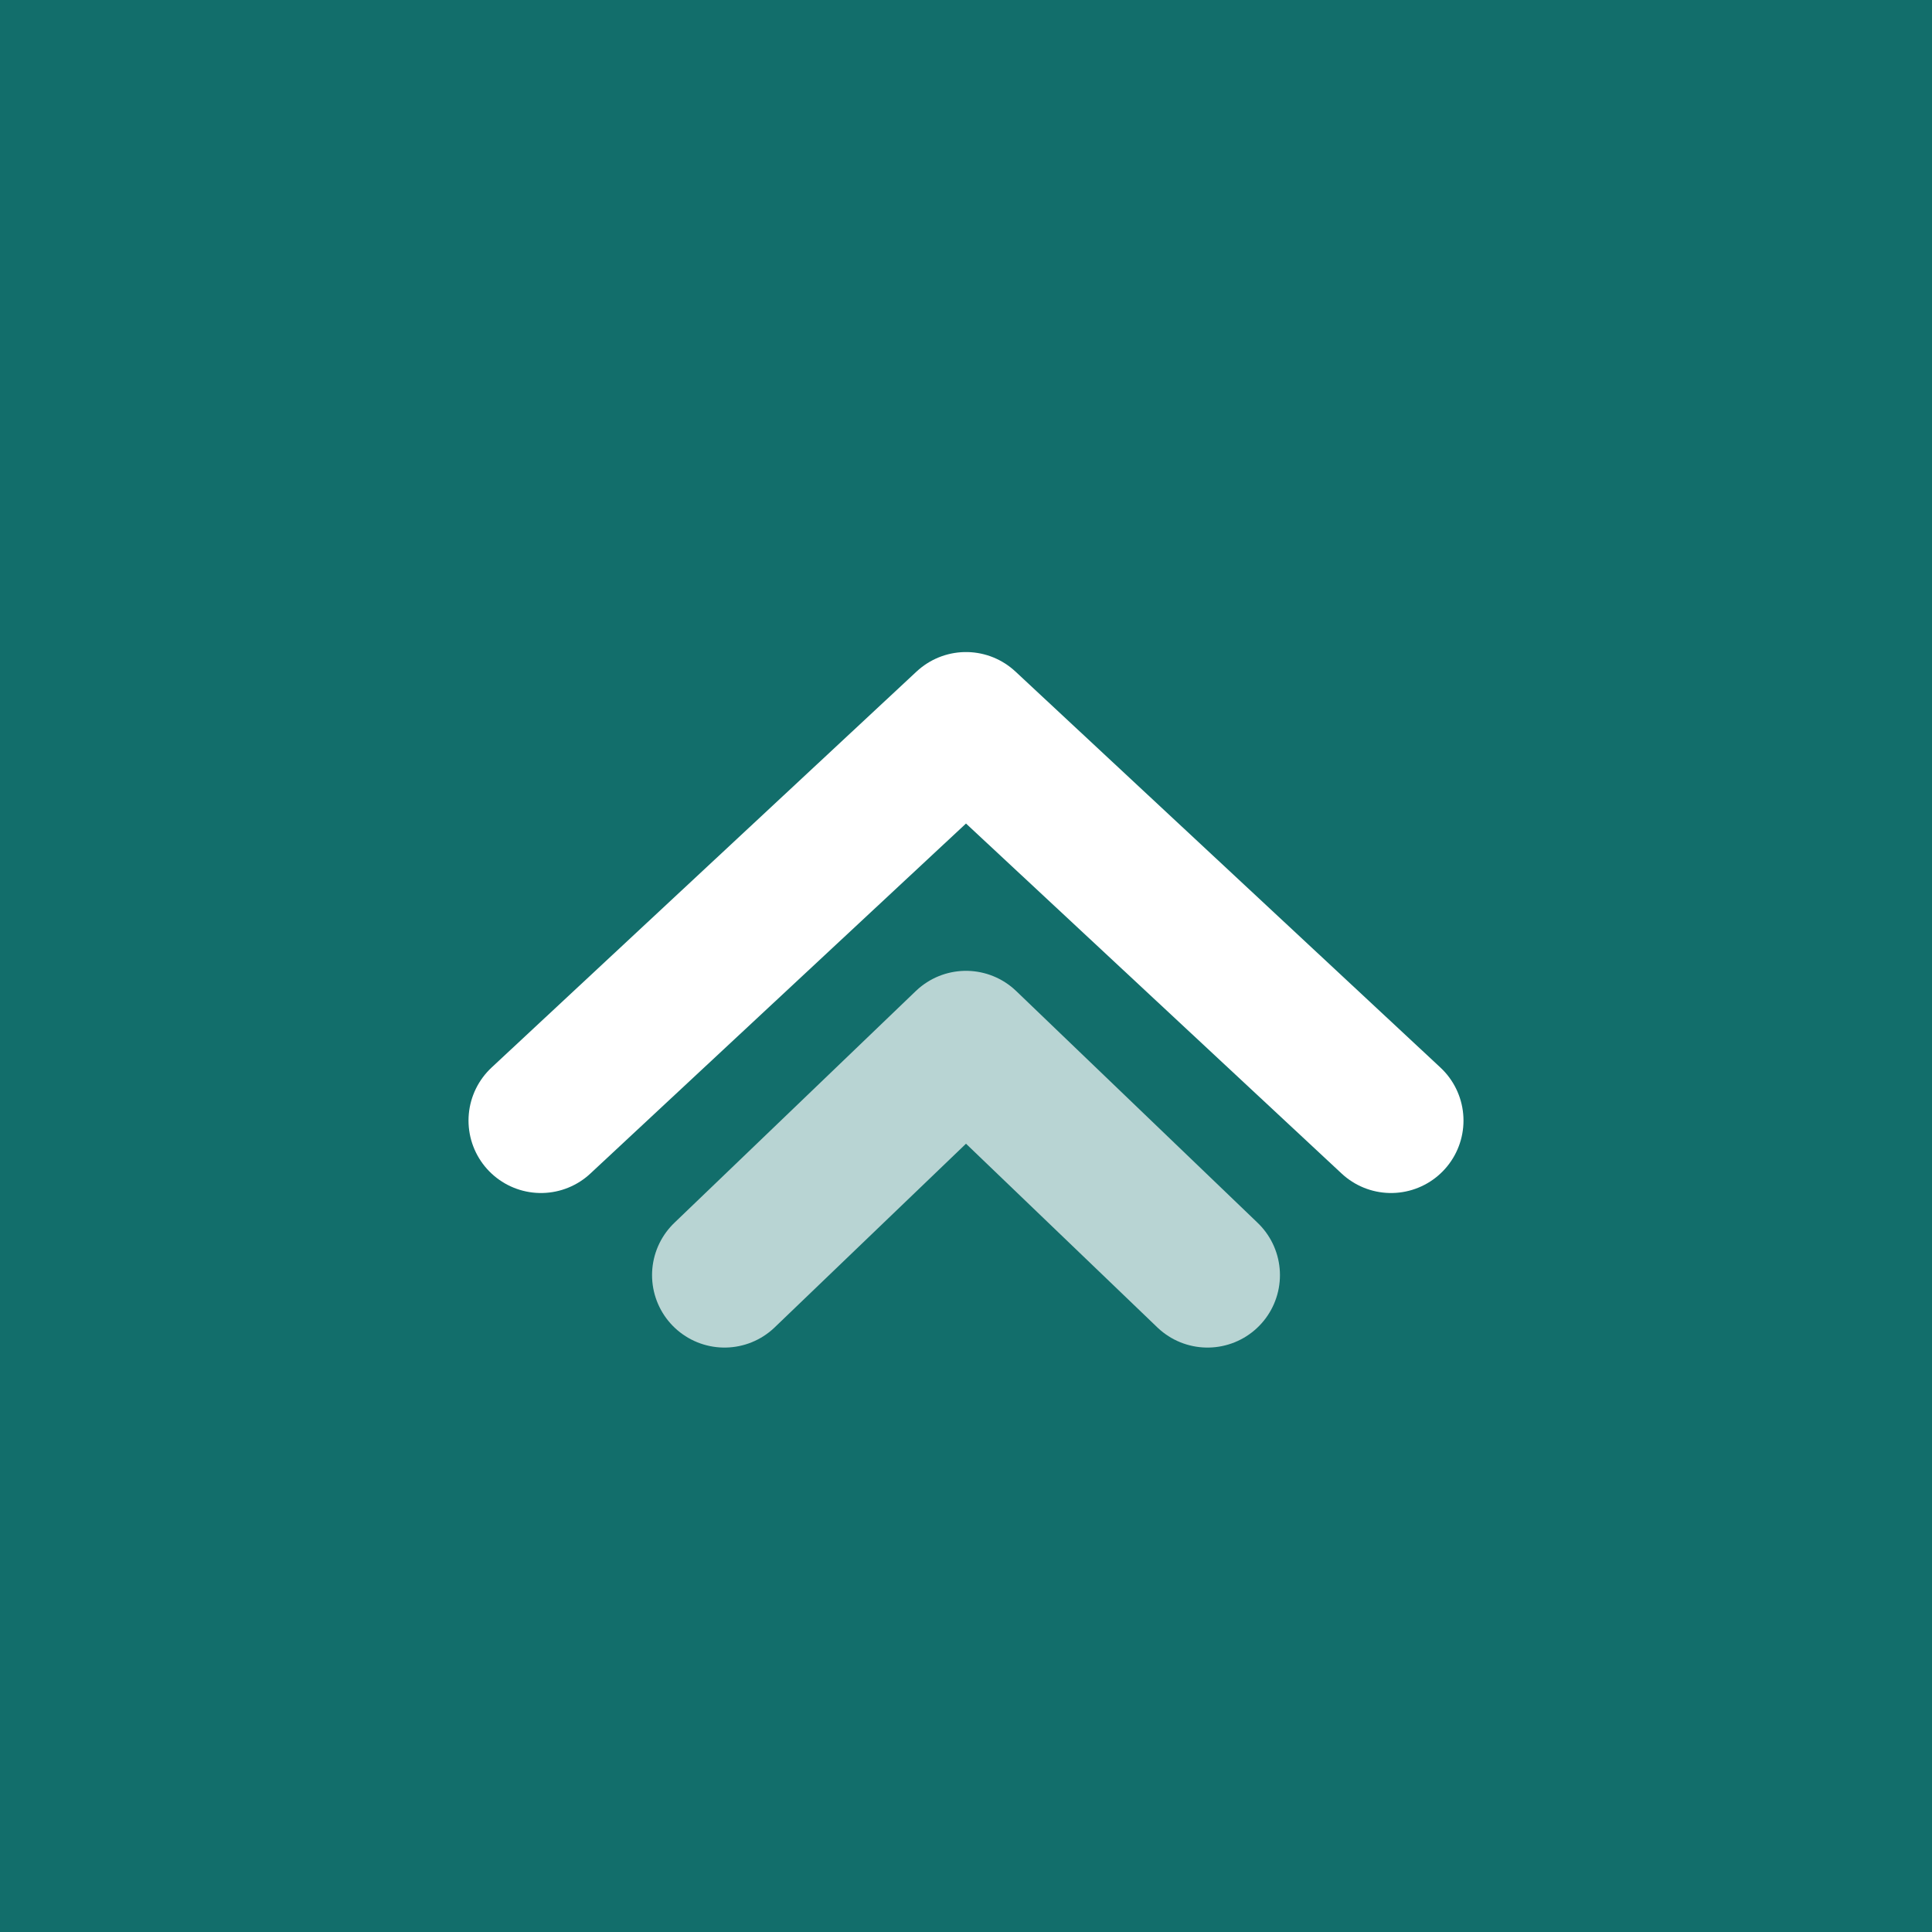
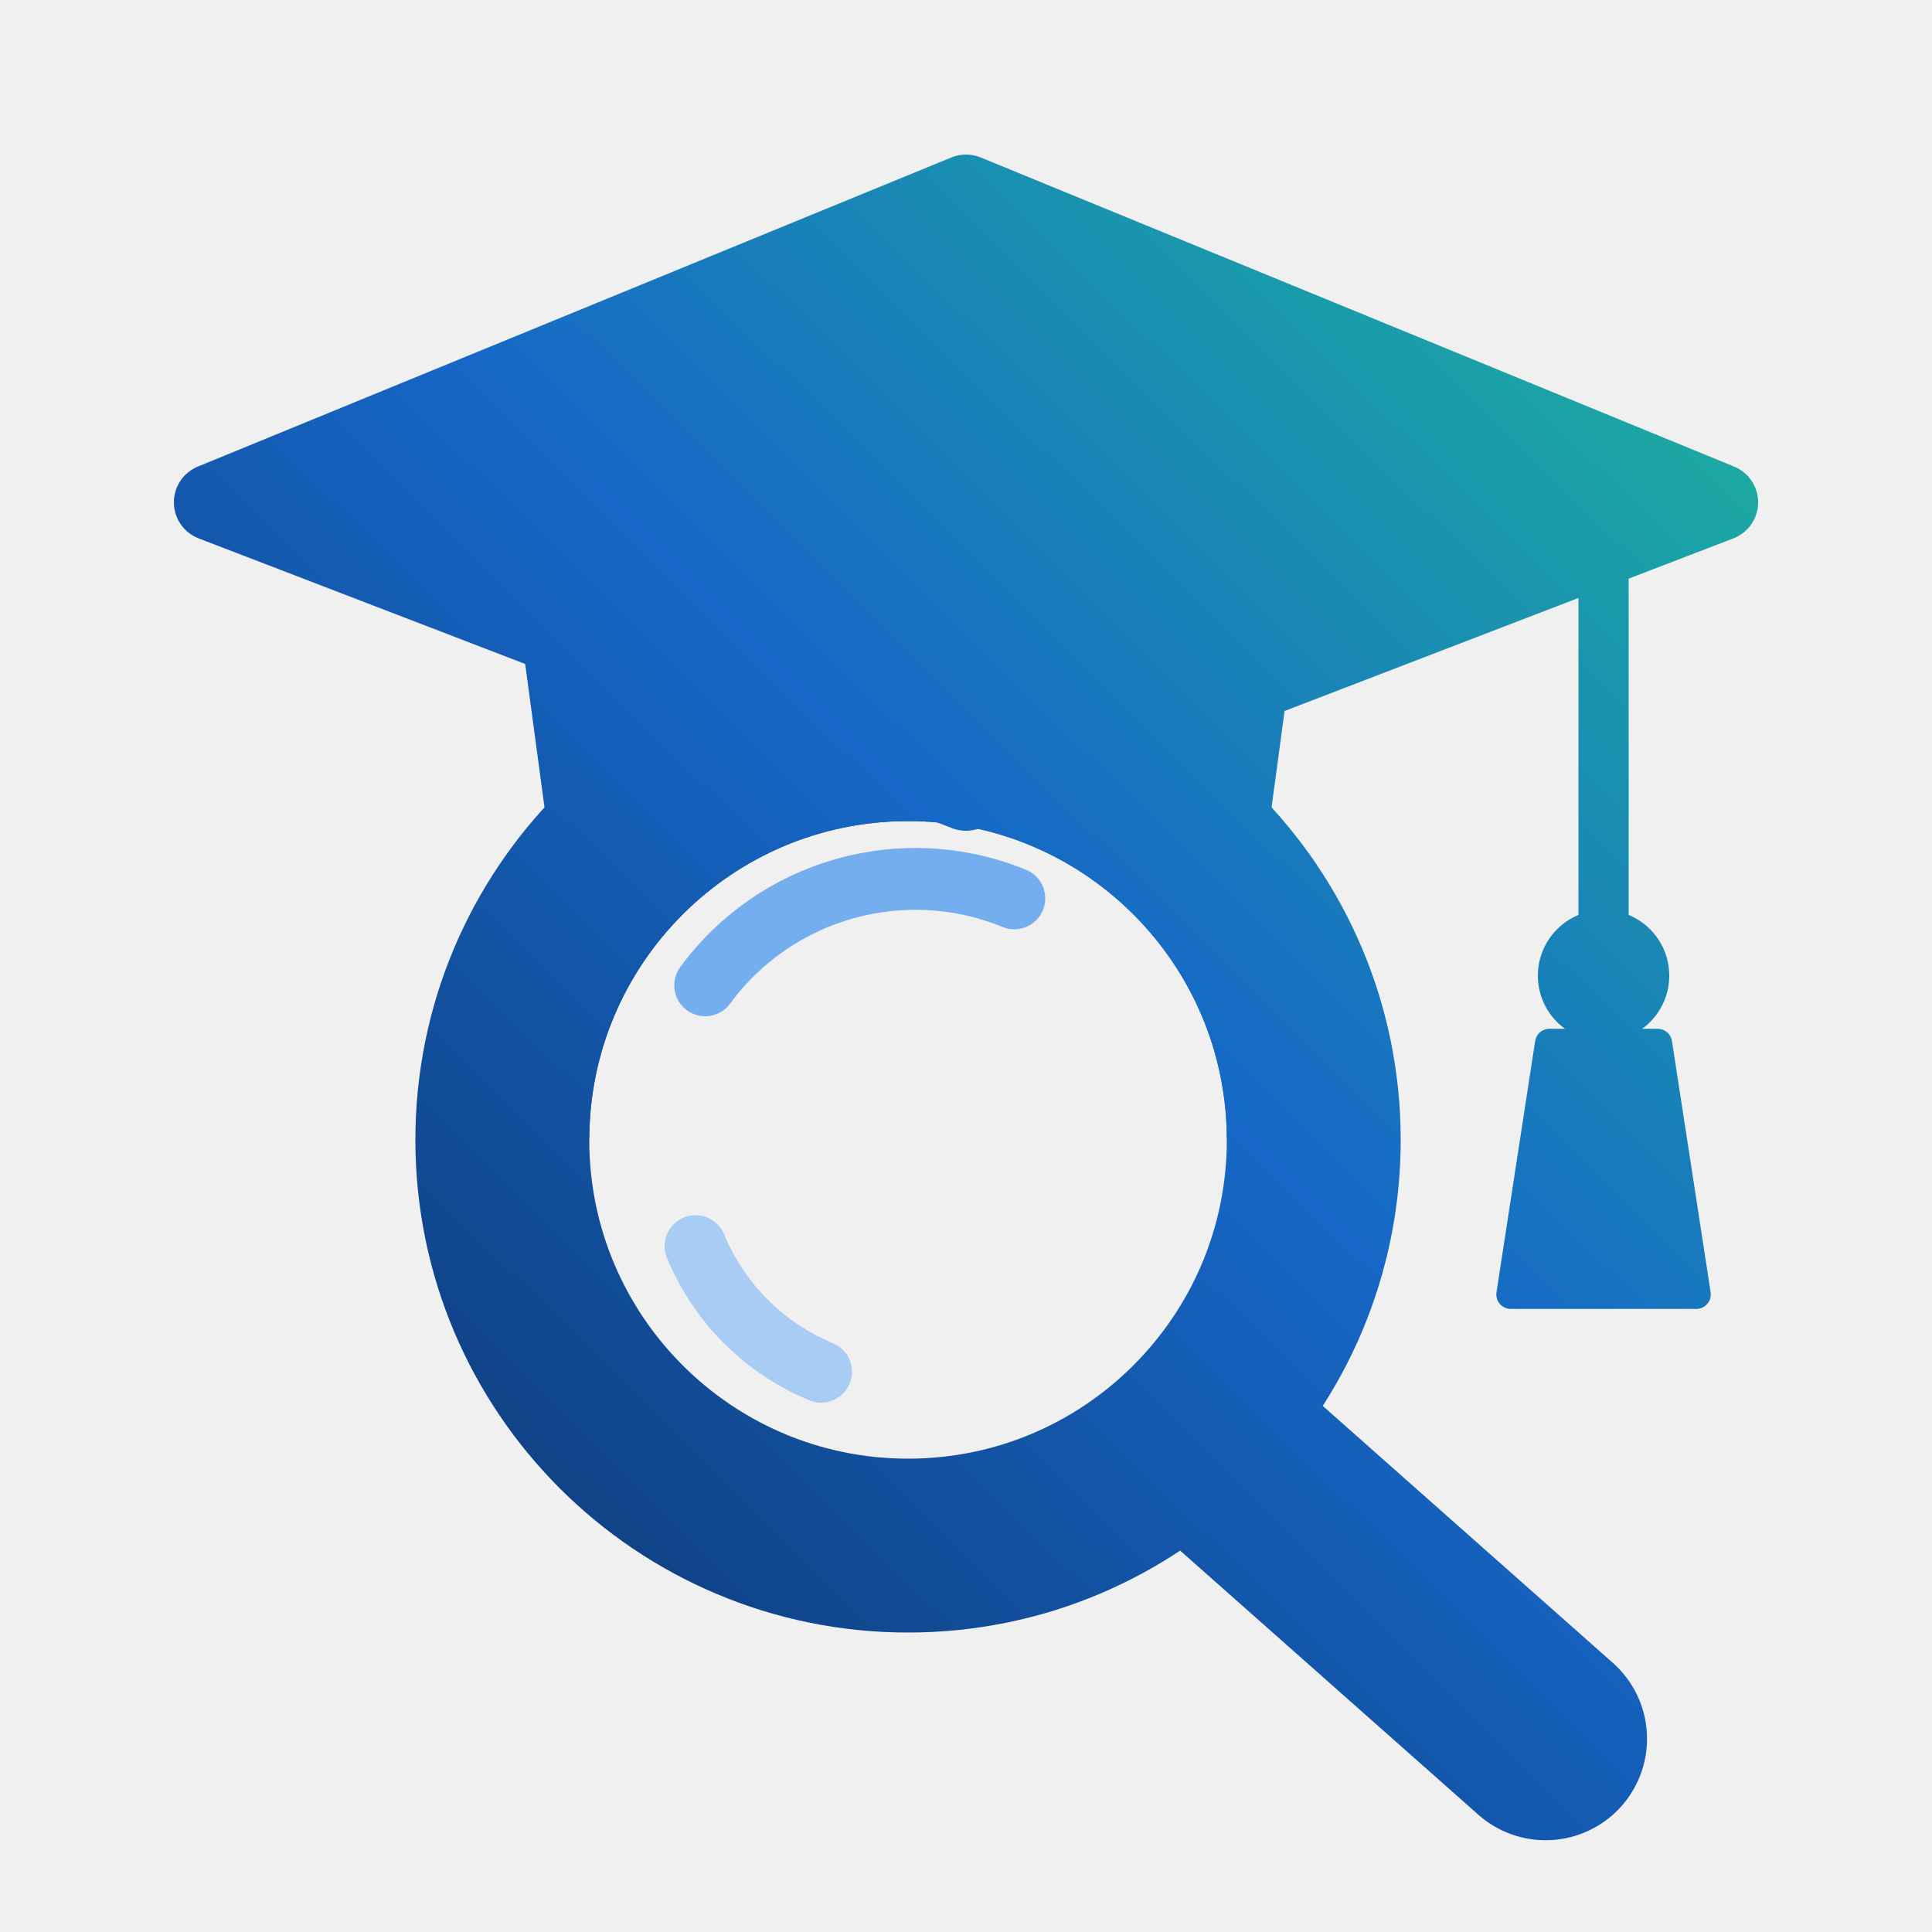
- <svg xmlns="http://www.w3.org/2000/svg" width="512" height="512" viewBox="0 0 100 100">
-   <rect width="100" height="100" fill="#126E6B" />
-   <path d="M28 58 L50 37.5 L72 58" fill="none" stroke="#FFFFFF" stroke-width="7.5" stroke-linecap="round" stroke-linejoin="round" />
-   <path d="M37.5 66 L50 54 L62.5 66" fill="none" stroke="#FFFFFF" stroke-opacity="0.7" stroke-width="7.5" stroke-linecap="round" stroke-linejoin="round" />
+ <svg xmlns="http://www.w3.org/2000/svg" width="48" height="48" viewBox="0 0 100 100">
+   <defs>
+     <linearGradient id="g" gradientUnits="userSpaceOnUse" x1="10" y1="95" x2="92" y2="12">
+       <stop offset="0" stop-color="#0B2A5B" />
+       <stop offset="0.55" stop-color="#1667C7" />
+       <stop offset="1" stop-color="#1DB89A" />
+     </linearGradient>
+   </defs>
+   <g fill="url(#g)" stroke="url(#g)" stroke-linejoin="round" stroke-linecap="round">
+     <path d="M11 26 L50 10 L89 26 L50 41 Z" stroke-width="4" />
+     <path d="M27 33 L50 41 L67 33 L63.5 59 A16.5 16.5 0 0 0 30.5 59 Z" stroke="none" />
+     <circle cx="47" cy="59" r="21" fill="none" stroke-width="9" />
+     <path d="M62.5 74.5 L80 90" fill="none" stroke-width="10.5" />
+     <path d="M83 26.5 L83 48" fill="none" stroke-width="2.6" />
+     <circle cx="83" cy="50.5" r="3.4" stroke="none" />
+     <path d="M80.2 54 L85.8 54 L87.8 67 L78.2 67 Z" stroke-width="1.5" />
+   </g>
+   <path d="M36.5 51 A13.5 13.5 0 0 1 52.5 46.5" fill="none" stroke="#5EA2EE" stroke-opacity=".85" stroke-width="3.2" stroke-linecap="round" />
+   <path d="M36 64.5 A12 12 0 0 0 42.5 71" fill="none" stroke="#9CC6F4" stroke-opacity=".85" stroke-width="3.2" stroke-linecap="round" />
</svg>
